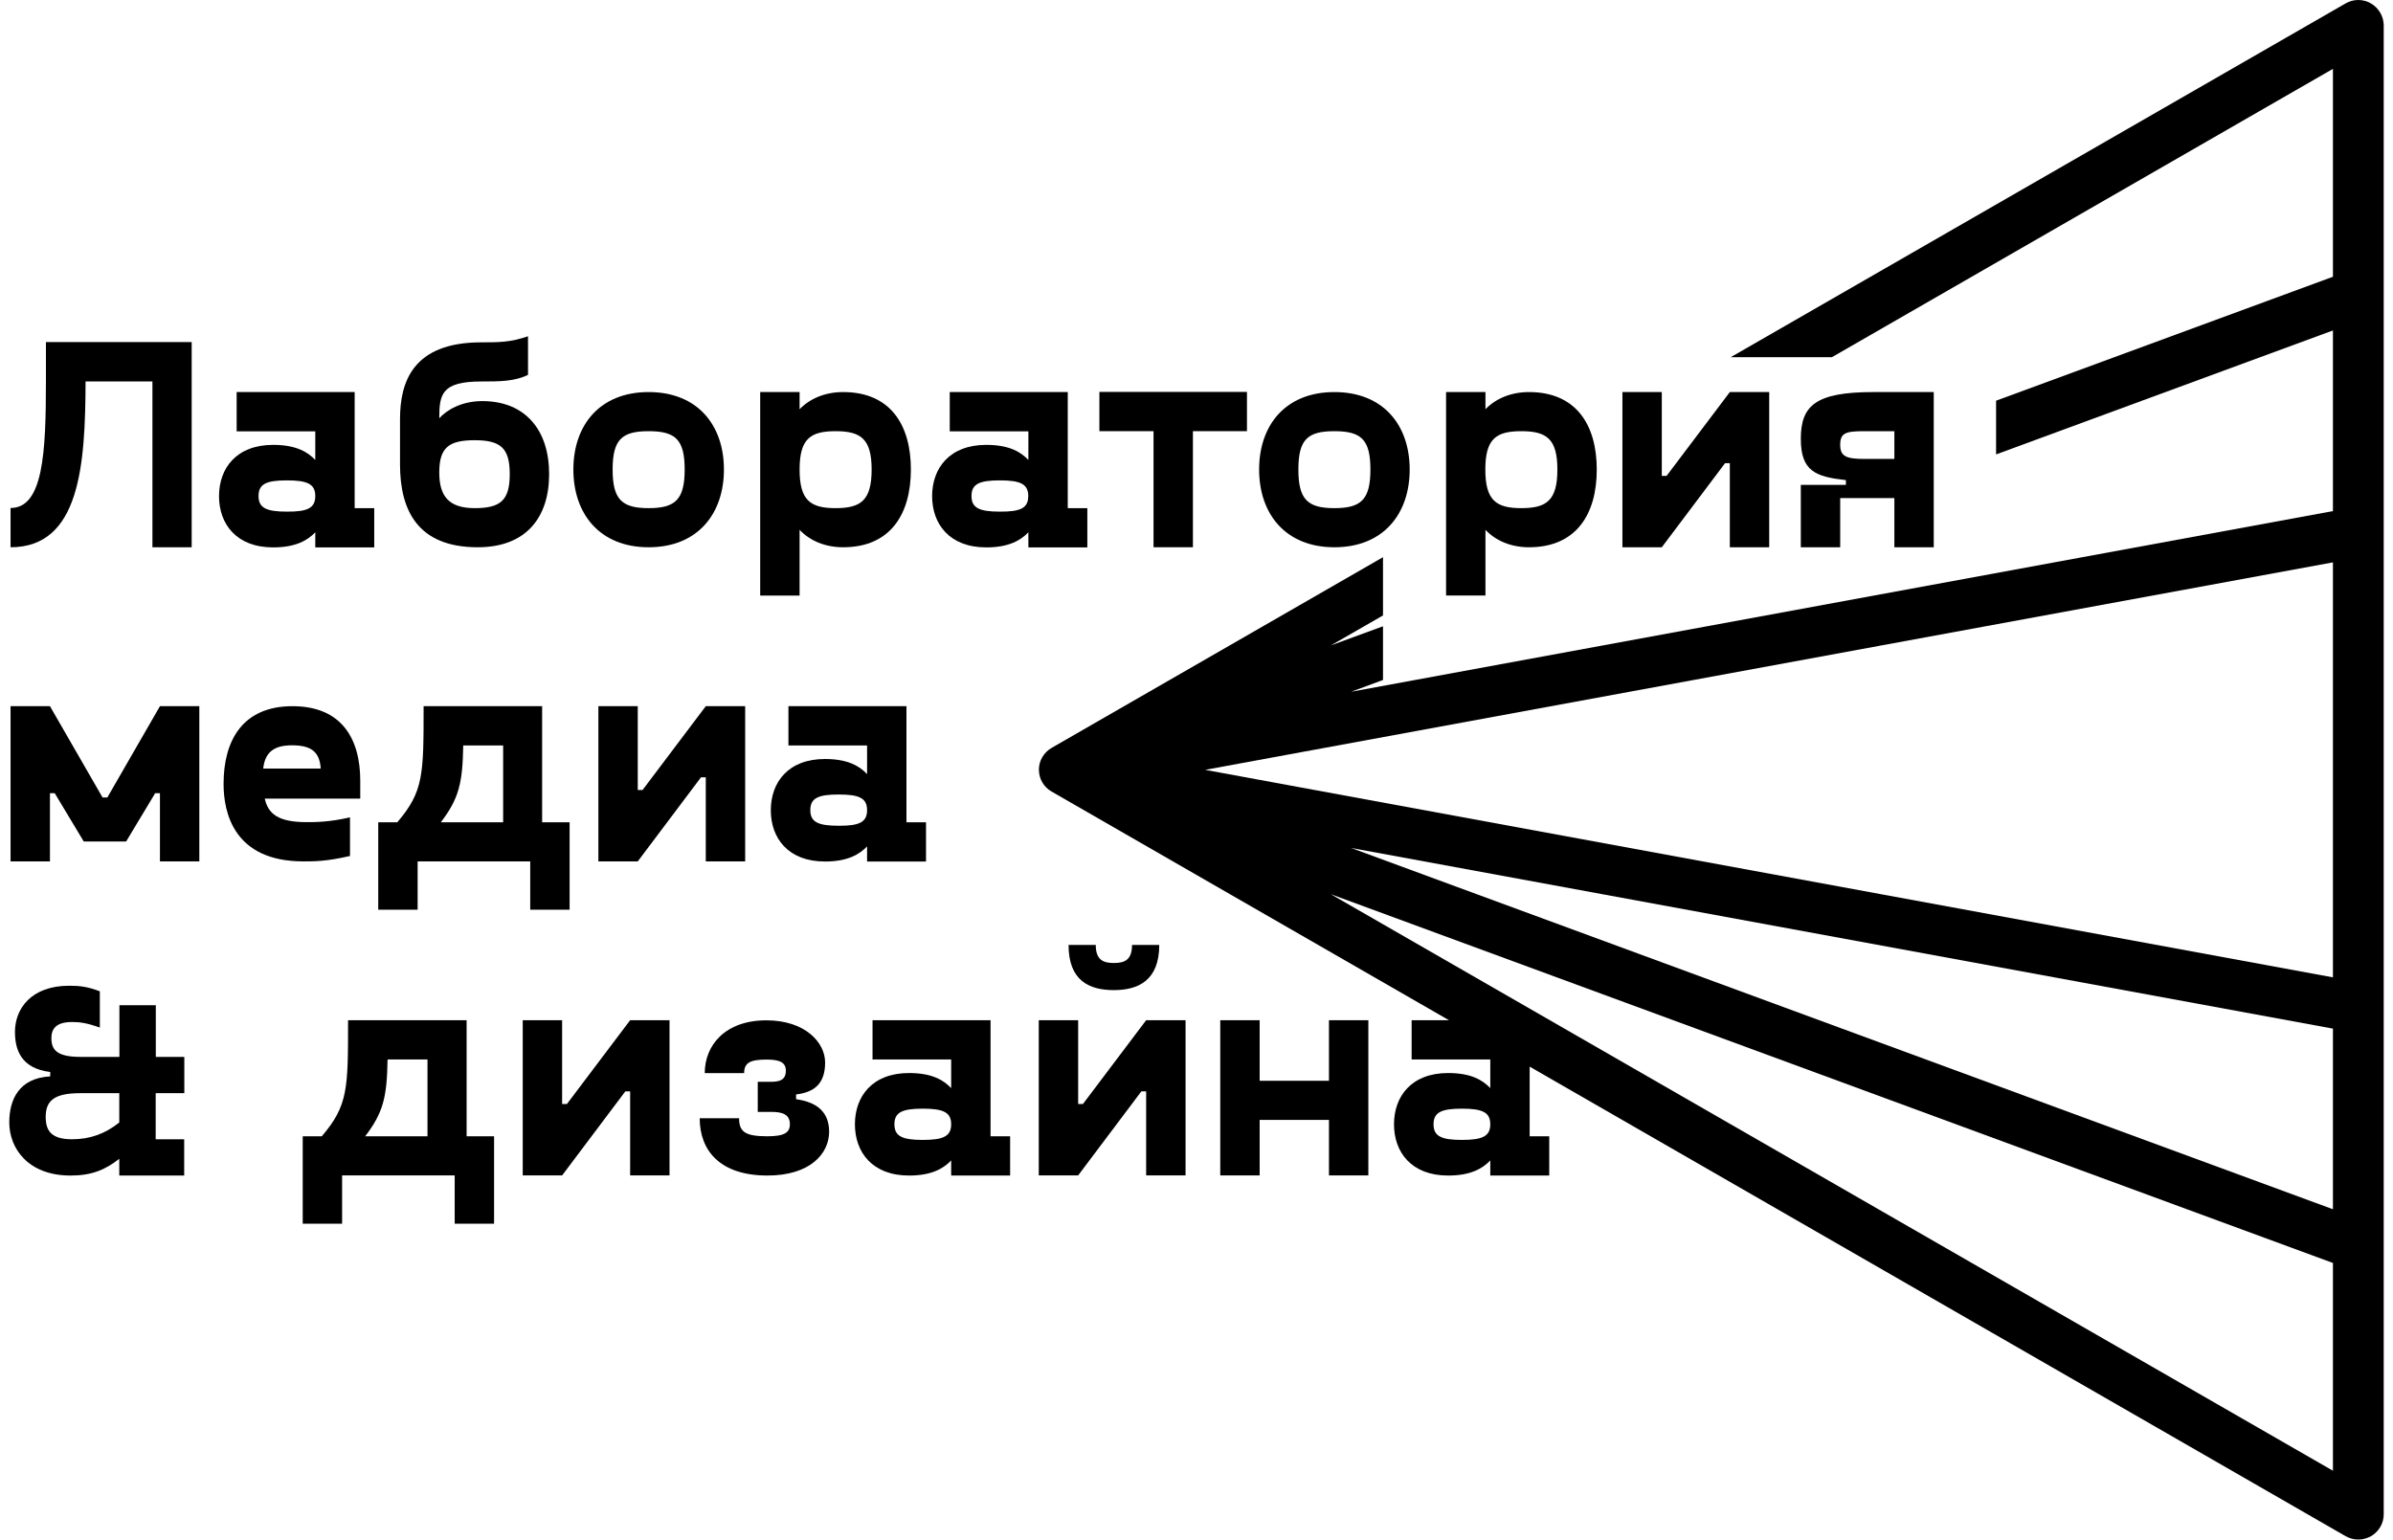
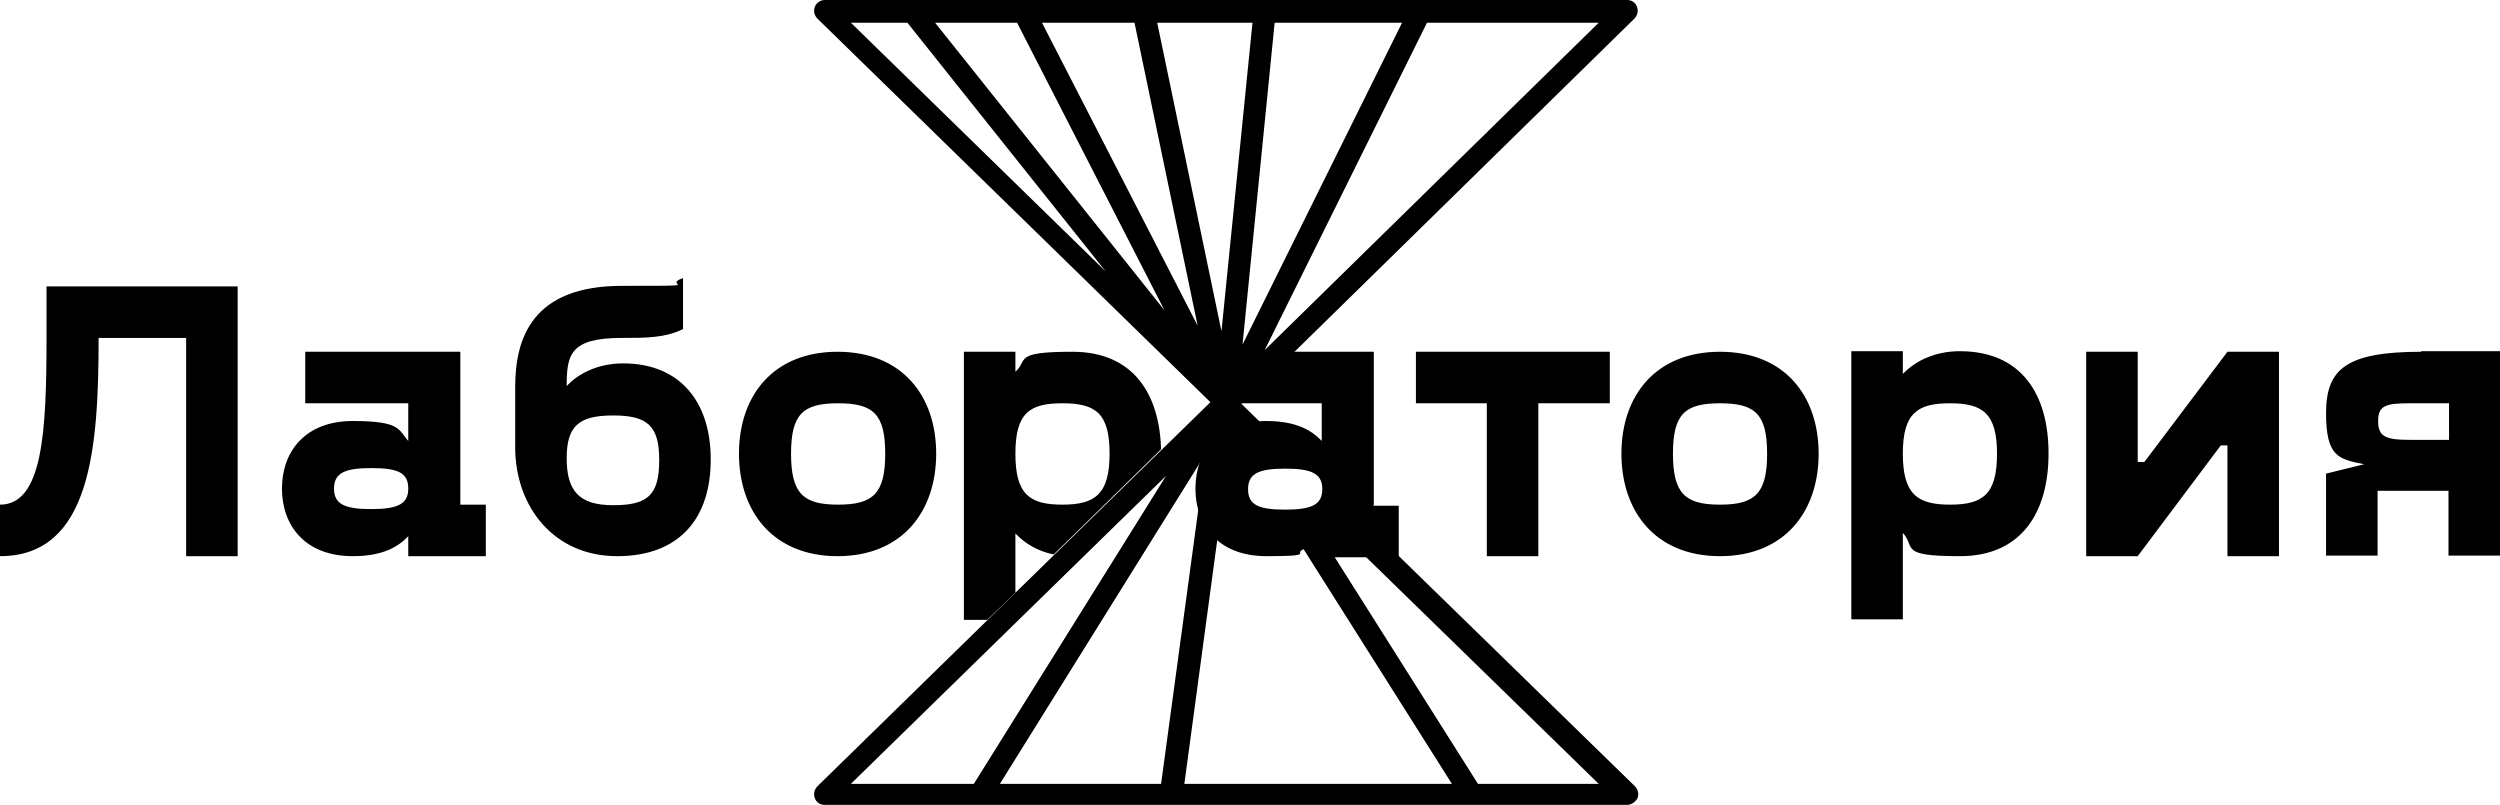
- <svg xmlns="http://www.w3.org/2000/svg" width="129" height="83" viewBox="0 0 129 83" fill="none">
-   <path d="M8.392 58.935V61.42H9.929V63.376H6.43V62.471C5.675 63.07 4.935 63.376 3.804 63.376C1.506 63.376 0.5 61.901 0.5 60.515C0.5 59.297 1.01 58.121 2.707 58.03V57.793C1.108 57.599 0.807 56.561 0.807 55.628C0.807 54.396 1.666 53.143 3.734 53.143C4.278 53.143 4.698 53.185 5.382 53.443V55.399C4.67 55.141 4.278 55.099 3.887 55.099C3.042 55.099 2.77 55.447 2.77 55.97C2.77 56.603 3.07 56.979 4.341 56.979H6.437V54.194H8.399V56.979H9.936V58.935H8.392ZM6.43 58.935H4.334C2.958 58.935 2.463 59.311 2.463 60.216C2.463 60.968 2.777 61.42 3.88 61.42C4.858 61.42 5.675 61.121 6.43 60.515V58.935Z" fill="black" />
-   <path d="M26.634 61.26V65.972H24.511V63.369H18.442V65.972H16.319V61.26H17.346C18.763 59.603 18.763 58.691 18.763 55.05V55.002H25.154V61.26H26.634ZM23.045 61.26V57.118H20.893C20.859 59.151 20.663 59.979 19.685 61.26H23.045Z" fill="black" />
-   <path d="M36.092 55.002V63.369H33.969V58.837H33.71L30.302 63.369H28.179V55.002H30.302V59.52H30.56L33.969 55.002H36.092Z" fill="black" />
-   <path d="M39.842 60.285C39.842 61.029 40.184 61.259 41.371 61.259C42.3 61.259 42.58 61.05 42.58 60.612C42.58 60.062 42.154 59.944 41.567 59.944H40.848V58.322H41.567C42.042 58.322 42.363 58.21 42.363 57.723C42.363 57.25 41.986 57.124 41.323 57.124C40.457 57.124 40.114 57.284 40.114 57.855H37.991C37.991 56.358 39.081 55.008 41.316 55.008C43.39 55.008 44.48 56.191 44.48 57.284C44.48 58.468 43.844 58.892 42.915 59.004V59.261C44.088 59.422 44.696 59.992 44.696 61.016C44.696 62.185 43.683 63.375 41.371 63.375C38.808 63.375 37.719 62.025 37.719 60.285H39.842Z" fill="black" />
-   <path d="M54.453 61.26V63.376H51.275V62.562C50.87 62.986 50.235 63.376 49.005 63.376C47.015 63.376 46.086 62.109 46.086 60.612C46.086 59.116 47.015 57.849 49.005 57.849C50.228 57.849 50.863 58.225 51.275 58.663V57.118H47.036V55.002H53.398V61.26H54.453ZM51.275 60.612C51.275 59.965 50.849 59.77 49.746 59.77C48.635 59.77 48.216 59.965 48.216 60.612C48.216 61.26 48.642 61.455 49.746 61.455C50.849 61.455 51.275 61.26 51.275 60.612Z" fill="black" />
-   <path d="M63.91 55.001V63.368H61.786V58.837H61.528L58.12 63.368H55.997V55.001H58.12V59.519H58.378L61.786 55.001H63.91ZM57.603 50.943H59.07C59.07 51.757 59.475 51.917 60.047 51.917C60.62 51.917 61.025 51.757 61.025 50.943H62.492C62.492 52.864 61.353 53.379 60.047 53.379C58.741 53.379 57.603 52.892 57.603 50.943Z" fill="black" />
-   <path d="M73.764 55.002V63.369H71.641V60.376H67.904V63.369H65.781V55.002H67.904V58.267H71.641V55.002H73.764Z" fill="black" />
-   <path d="M83.515 61.26V63.376H80.337V62.562C79.932 62.986 79.296 63.376 78.067 63.376C76.076 63.376 75.147 62.109 75.147 60.612C75.147 59.116 76.076 57.849 78.067 57.849C79.289 57.849 79.925 58.225 80.337 58.663V57.118H76.097V55.002H82.46V61.26H83.515ZM80.337 60.612C80.337 59.965 79.911 59.77 78.807 59.77C77.704 59.77 77.278 59.965 77.278 60.612C77.278 61.26 77.704 61.455 78.807 61.455C79.911 61.455 80.337 61.26 80.337 60.612Z" fill="black" />
-   <path d="M10.745 38.072V46.439H8.622V42.764H8.364L6.799 45.367H4.515L2.951 42.764H2.693V46.439H0.569V38.072H2.693L5.528 42.993H5.787L8.622 38.072H10.745Z" fill="black" />
-   <path d="M19.427 43.056H14.273C14.454 43.87 14.992 44.323 16.522 44.323C17.011 44.323 17.744 44.323 18.868 44.065V46.147C17.597 46.439 16.976 46.439 16.354 46.439C12.589 46.439 12.052 43.787 12.052 42.262C12.052 39.937 13.065 38.072 15.767 38.072C18.407 38.072 19.42 39.812 19.42 42.088V43.056H19.427ZM14.189 41.434H17.29C17.227 40.508 16.752 40.181 15.739 40.181C14.762 40.181 14.287 40.557 14.189 41.434Z" fill="black" />
-   <path d="M30.706 44.33V49.043H28.583V46.439H22.513V49.043H20.39V44.33H21.417C22.835 42.673 22.835 41.761 22.835 38.12V38.072H29.225V44.33H30.706ZM27.123 44.33V40.188H24.972C24.937 42.221 24.741 43.049 23.764 44.33H27.123Z" fill="black" />
-   <path d="M40.17 38.072V46.439H38.047V41.907H37.788L34.38 46.439H32.257V38.072H34.38V42.59H34.639L38.047 38.072H40.17Z" fill="black" />
-   <path d="M49.919 44.33V46.446H46.742V45.632C46.336 46.056 45.701 46.446 44.472 46.446C42.481 46.446 41.552 45.179 41.552 43.682C41.552 42.186 42.481 40.919 44.472 40.919C45.694 40.919 46.33 41.295 46.742 41.733V40.188H42.502V38.072H48.865V44.33H49.919ZM46.742 43.675C46.742 43.028 46.316 42.833 45.212 42.833C44.102 42.833 43.682 43.028 43.682 43.675C43.682 44.323 44.108 44.518 45.212 44.518C46.316 44.525 46.742 44.33 46.742 43.675Z" fill="black" />
-   <path d="M127.809 0.183C127.39 -0.061 126.866 -0.061 126.447 0.183L93.3 19.256H98.754L125.762 3.712V14.92L107.603 21.602V24.498L125.762 17.815V27.554L72.836 37.293L74.554 36.659V33.764L71.746 34.794L74.554 33.179V30.039L56.688 40.321C56.269 40.565 56.004 41.01 56.004 41.497C56.004 41.985 56.262 42.43 56.688 42.674L126.447 82.819C126.656 82.937 126.894 83 127.131 83C127.369 83 127.599 82.937 127.816 82.819C128.235 82.575 128.5 82.13 128.5 81.643V67.135V54.32V28.682V15.866V1.359C128.493 0.872 128.228 0.426 127.809 0.183ZM125.762 79.29L71.739 48.208L125.762 68.089V79.29ZM125.762 65.193L72.836 45.716L125.762 55.455V65.193ZM125.762 52.691L64.965 41.504L125.762 30.318V52.691Z" fill="black" />
-   <path d="M10.34 29.504H8.217V20.566H4.613C4.599 25.083 4.306 29.504 0.569 29.504V27.387C2.329 27.387 2.476 24.415 2.476 20.559V18.442H10.333V29.504H10.34Z" fill="black" />
-   <path d="M20.174 27.395V29.511H16.996V28.697C16.591 29.121 15.955 29.511 14.726 29.511C12.736 29.511 11.807 28.244 11.807 26.747C11.807 25.251 12.736 23.984 14.726 23.984C15.948 23.984 16.584 24.36 16.996 24.798V23.253H12.757V21.137H19.119V27.395H20.174ZM16.996 26.741C16.996 26.093 16.57 25.898 15.466 25.898C14.356 25.898 13.937 26.093 13.937 26.741C13.937 27.388 14.363 27.583 15.466 27.583C16.57 27.59 16.996 27.395 16.996 26.741Z" fill="black" />
-   <path d="M29.602 25.557C29.602 27.917 28.345 29.504 25.754 29.504C22.492 29.504 21.564 27.485 21.564 25.035V22.598C21.564 20.579 22.262 18.456 25.95 18.456C26.892 18.456 27.514 18.456 28.464 18.129V20.21C27.73 20.566 26.934 20.566 25.95 20.566C23.812 20.566 23.68 21.248 23.68 22.549C24.085 22.097 24.888 21.624 25.998 21.624C28.345 21.624 29.602 23.218 29.602 25.557ZM27.479 25.557C27.479 24.144 26.976 23.733 25.586 23.733C24.183 23.733 23.68 24.137 23.68 25.473C23.68 26.74 24.183 27.395 25.586 27.395C26.976 27.395 27.479 26.984 27.479 25.557Z" fill="black" />
-   <path d="M30.909 25.313C30.909 22.925 32.327 21.137 34.967 21.137C37.607 21.137 39.025 22.925 39.025 25.313C39.025 27.701 37.607 29.504 34.967 29.504C32.327 29.504 30.909 27.701 30.909 25.313ZM36.909 25.313C36.909 23.691 36.406 23.246 34.967 23.246C33.535 23.246 33.025 23.684 33.025 25.313C33.025 26.935 33.528 27.395 34.967 27.395C36.399 27.395 36.909 26.935 36.909 25.313Z" fill="black" />
-   <path d="M49.103 25.313C49.103 27.701 48.014 29.504 45.45 29.504C44.473 29.504 43.655 29.149 43.104 28.564V32.108H40.98V21.137H43.104V22.063C43.655 21.492 44.473 21.137 45.45 21.137C48.014 21.137 49.103 22.926 49.103 25.313ZM46.987 25.313C46.987 23.657 46.4 23.246 45.045 23.246C43.69 23.246 43.104 23.65 43.104 25.313C43.104 26.984 43.69 27.395 45.045 27.395C46.4 27.395 46.987 26.984 46.987 25.313Z" fill="black" />
-   <path d="M58.615 27.395V29.511H55.437V28.697C55.032 29.121 54.397 29.511 53.167 29.511C51.177 29.511 50.248 28.244 50.248 26.747C50.248 25.251 51.177 23.984 53.167 23.984C54.39 23.984 55.025 24.36 55.437 24.798V23.253H51.198V21.137H57.56V27.395H58.615ZM55.43 26.741C55.43 26.093 55.004 25.898 53.901 25.898C52.79 25.898 52.371 26.093 52.371 26.741C52.371 27.388 52.797 27.583 53.901 27.583C55.011 27.59 55.43 27.395 55.43 26.741Z" fill="black" />
-   <path d="M67.227 23.245H64.307V29.503H62.184V23.245H59.265V21.129H67.22V23.245H67.227Z" fill="black" />
-   <path d="M67.876 25.313C67.876 22.925 69.294 21.137 71.934 21.137C74.574 21.137 75.992 22.925 75.992 25.313C75.992 27.701 74.574 29.504 71.934 29.504C69.294 29.504 67.876 27.701 67.876 25.313ZM73.875 25.313C73.875 23.691 73.373 23.246 71.934 23.246C70.495 23.246 69.992 23.684 69.992 25.313C69.992 26.935 70.495 27.395 71.934 27.395C73.373 27.395 73.875 26.935 73.875 25.313Z" fill="black" />
-   <path d="M86.077 25.313C86.077 27.701 84.987 29.504 82.424 29.504C81.446 29.504 80.629 29.149 80.077 28.564V32.107H77.954V21.137H80.077V22.062C80.629 21.491 81.446 21.137 82.424 21.137C84.98 21.137 86.077 22.925 86.077 25.313ZM83.954 25.313C83.954 23.656 83.367 23.246 82.012 23.246C80.657 23.246 80.07 23.649 80.07 25.313C80.07 26.984 80.657 27.395 82.012 27.395C83.367 27.395 83.954 26.984 83.954 25.313Z" fill="black" />
-   <path d="M95.373 21.137V29.504H93.25V24.972H92.992L89.583 29.504H87.46V21.137H89.583V25.654H89.842L93.25 21.137H95.373Z" fill="black" />
-   <path d="M104.243 21.137V29.504H102.12V26.852H99.2V29.504H97.077V26.142H99.508V25.884C97.88 25.703 97.077 25.411 97.077 23.656C97.077 21.867 97.873 21.137 100.988 21.137H104.243ZM102.12 23.246H100.506C99.515 23.246 99.2 23.329 99.2 23.977C99.2 24.596 99.508 24.742 100.506 24.742H102.12V23.246Z" fill="black" />
+ <svg xmlns="http://www.w3.org/2000/svg" id="Layer_2" data-name="Layer 2" viewBox="0 0 451.3 145.3">
+   <g id="Layer_1-2" data-name="Layer 1">
+     <g>
+       <path d="M246.9,95.3h-5.7l47.4,46.2h-21.8l-29.2-46.2h-4.7l29.2,46.2h-48.3l8.5-63,2,3.1h8.7l-8.9-8.7L295,3.4c.6-.6.8-1.4.5-2.2-.3-.8-1-1.2-1.8-1.2h-144.8c-.8,0-1.5.5-1.8,1.2-.3.8-.1,1.6.5,2.2l70.9,69.2-70.9,69.3c-.6.6-.8,1.4-.5,2.2s1,1.2,1.8,1.2h144.8c.8,0,1.5-.5,1.9-1.2.3-.8.1-1.6-.5-2.2l-48-46.8-.2.2ZM288.6,4.1l-60.3,59.1,29.3-59.1h31ZM253.1,4.1l-28.8,58.1,5.8-58.1h23ZM153.6,4.1h10.2l35.8,44.9L153.6,4.1ZM168.9,4.1h14.7l26.6,51.9L168.8,4.1h.1ZM188.1,4.1h16.7l11.4,54.7-28.1-54.7ZM208.9,4.1h17.2l-5.6,55.7-11.6-55.7ZM153.6,141.5l56.9-55.6-34.7,55.6h-22.2,0ZM180.5,141.5l37.2-59.7-8.1,59.7h-29.1Z" />
+       <path d="M183.3,106.9v-10.6c1.8,1.9,4.1,3.2,6.9,3.8l19.4-19c-.3-10.1-5.1-17.6-16-17.6s-7.9,1.5-10.3,3.6v-3.6h-9.3v48.4h4.2l5.2-5h-.1ZM191.8,72.8c6,0,8.5,1.8,8.5,9.1s-2.6,9.2-8.5,9.2-8.5-1.8-8.5-9.2,2.6-9.1,8.5-9.1ZM248,91.1v-27.6h-28v9.3h18.6v6.8c-1.8-1.9-4.6-3.6-10-3.6-8.7,0-12.8,5.6-12.8,12.2s4.1,12.2,12.8,12.2,5-.5,6.6-1.2c.3-.1.6-.3.9-.4h.1c.3-.1.5-.3.8-.5h.1c.2-.2.4-.3.6-.5l.1-.1.6-.6,2.2,3.5h11.9v-9.3h-4.6l.1-.2ZM232,92c-4.9,0-6.7-.9-6.7-3.7s1.9-3.7,6.7-3.7,6.7.9,6.7,3.7-1.9,3.7-6.7,3.7ZM42.9,100.4h-9.3v-39.4h-15.8c0,19.9-1.4,39.4-17.8,39.4v-9.3c7.7,0,8.4-13.1,8.4-30.1v-9.3h34.5v48.7h0ZM87.7,91.1v9.3h-14v-3.6c-1.8,1.9-4.6,3.6-10,3.6-8.7,0-12.8-5.6-12.8-12.2s4.1-12.2,12.8-12.2,8.2,1.6,10,3.6v-6.8h-18.6v-9.3h28v27.6h4.6ZM73.7,88.2c0-2.9-1.9-3.7-6.7-3.7s-6.7.9-6.7,3.7,1.9,3.7,6.7,3.7,6.7-.9,6.7-3.7ZM128.3,83c0,10.4-5.5,17.4-16.9,17.4s-18.4-8.9-18.4-19.7v-10.8c0-8.9,3.1-18.3,19.3-18.3s6.9,0,11-1.4v9.2c-3.2,1.6-6.7,1.6-11,1.6-9.4,0-10,3-10,8.7,1.8-2,5.3-4.1,10.2-4.1,10.3,0,15.8,7,15.8,17.3v.1ZM119,83c0-6.2-2.2-8-8.3-8s-8.4,1.8-8.4,7.7,2.2,8.5,8.4,8.5,8.3-1.8,8.3-8.1v-.1ZM133.4,81.9c0-10.5,6.2-18.4,17.8-18.4s17.8,7.9,17.8,18.4-6.2,18.5-17.8,18.5-17.8-8-17.8-18.5ZM159.8,81.9c0-7.2-2.2-9.1-8.5-9.1s-8.5,1.9-8.5,9.1,2.2,9.2,8.5,9.2,8.5-2,8.5-9.2ZM369.8,81.9c0,10.5-4.8,18.5-16,18.5s-7.9-1.6-10.3-4.2v15.6h-9.3v-48.4h9.3v4.1c2.4-2.5,6-4.1,10.3-4.1,11.2,0,16,7.9,16,18.4v.1ZM360.5,81.9c0-7.3-2.6-9.1-8.5-9.1s-8.5,1.8-8.5,9.1,2.6,9.2,8.5,9.2,8.5-1.8,8.5-9.2ZM411.4,63.5v36.9h-9.3v-20h-1.2l-15,20h-9.3v-36.9h9.3v19.9h1.2l15-19.9h9.3ZM437.1,63.5c-13.7,0-17.2,3.2-17.2,11.1s2.3,8.3,6.9,9.2l-6.9,1.7v14.8h9.3v-11.7h12.8v11.7h9.3v-36.9h-14.3l.1.1ZM442.1,79.4h-7.1c-4.4,0-5.7-.6-5.7-3.4s1.4-3.2,5.7-3.2h7.1v6.6ZM290.5,72.8h-12.8v27.6h-9.3v-27.6h-12.8v-9.3h35v9.3h-.1ZM292.7,81.9c0-10.5,6.2-18.4,17.8-18.4s17.8,7.9,17.8,18.4-6.2,18.5-17.8,18.5-17.8-8-17.8-18.5ZM319,81.9c0-7.2-2.2-9.1-8.5-9.1s-8.5,1.9-8.5,9.1,2.2,9.2,8.5,9.2,8.5-2,8.5-9.2Z" />
+     </g>
+   </g>
</svg>
